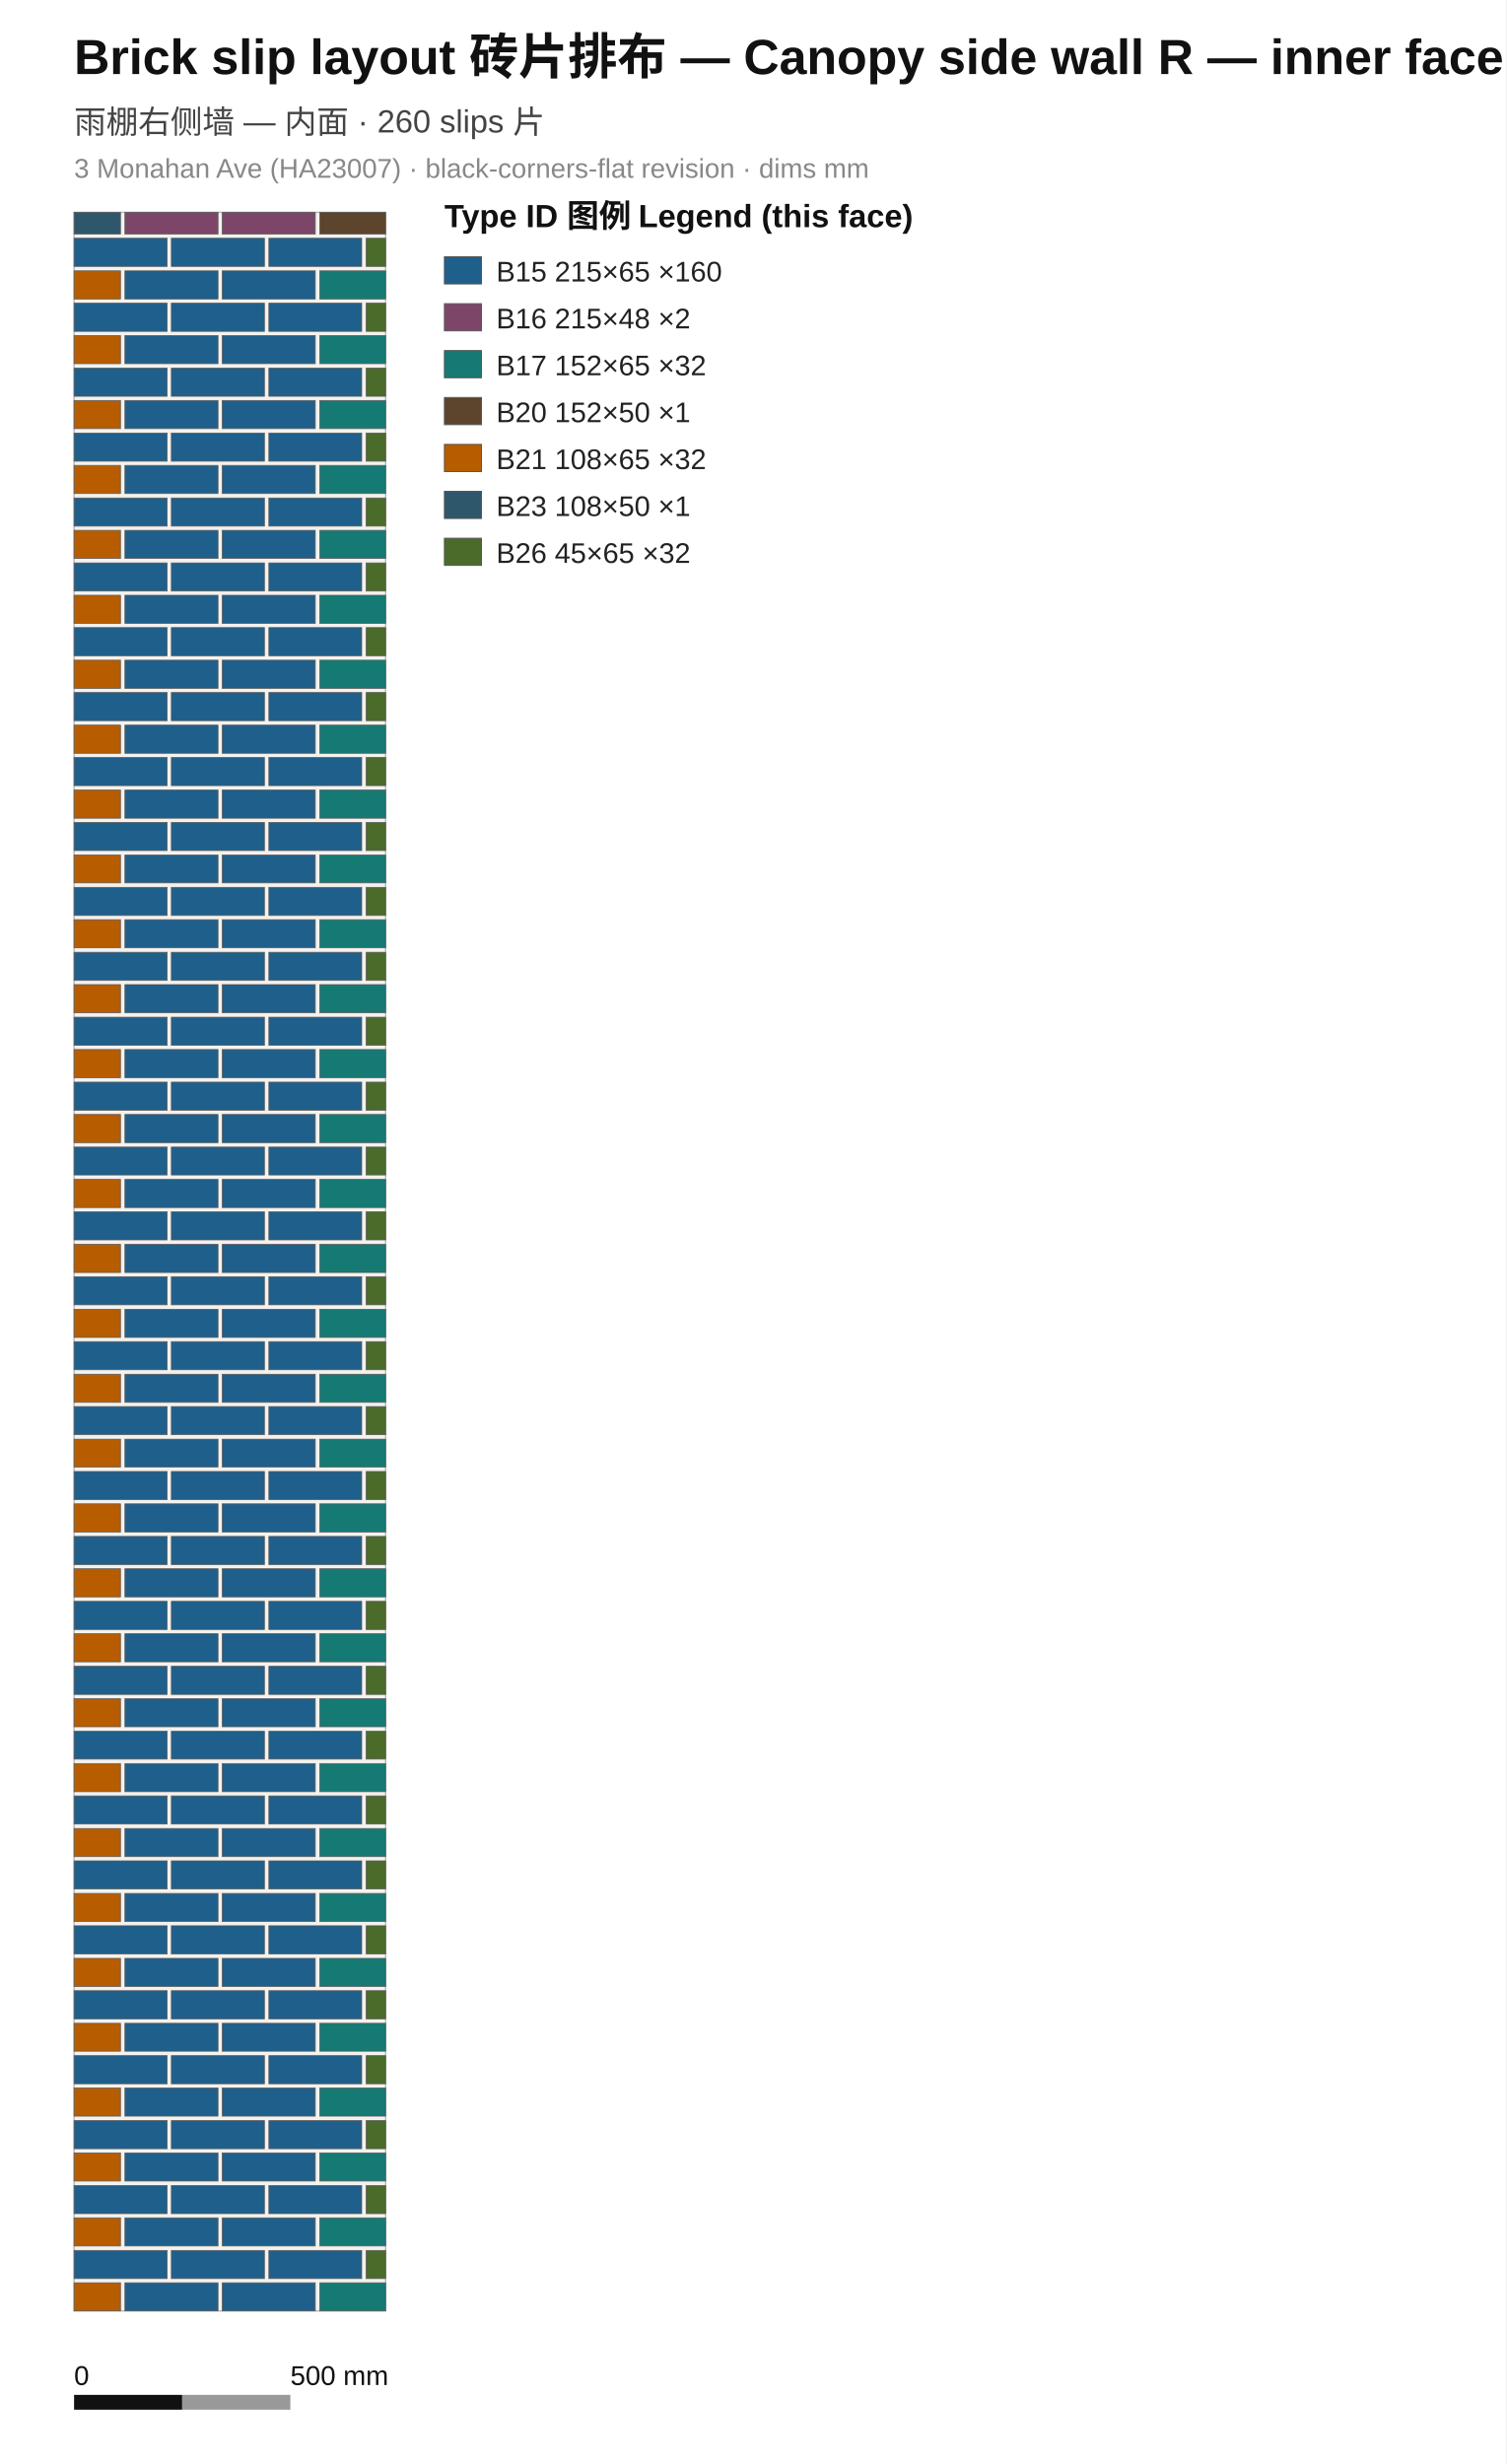
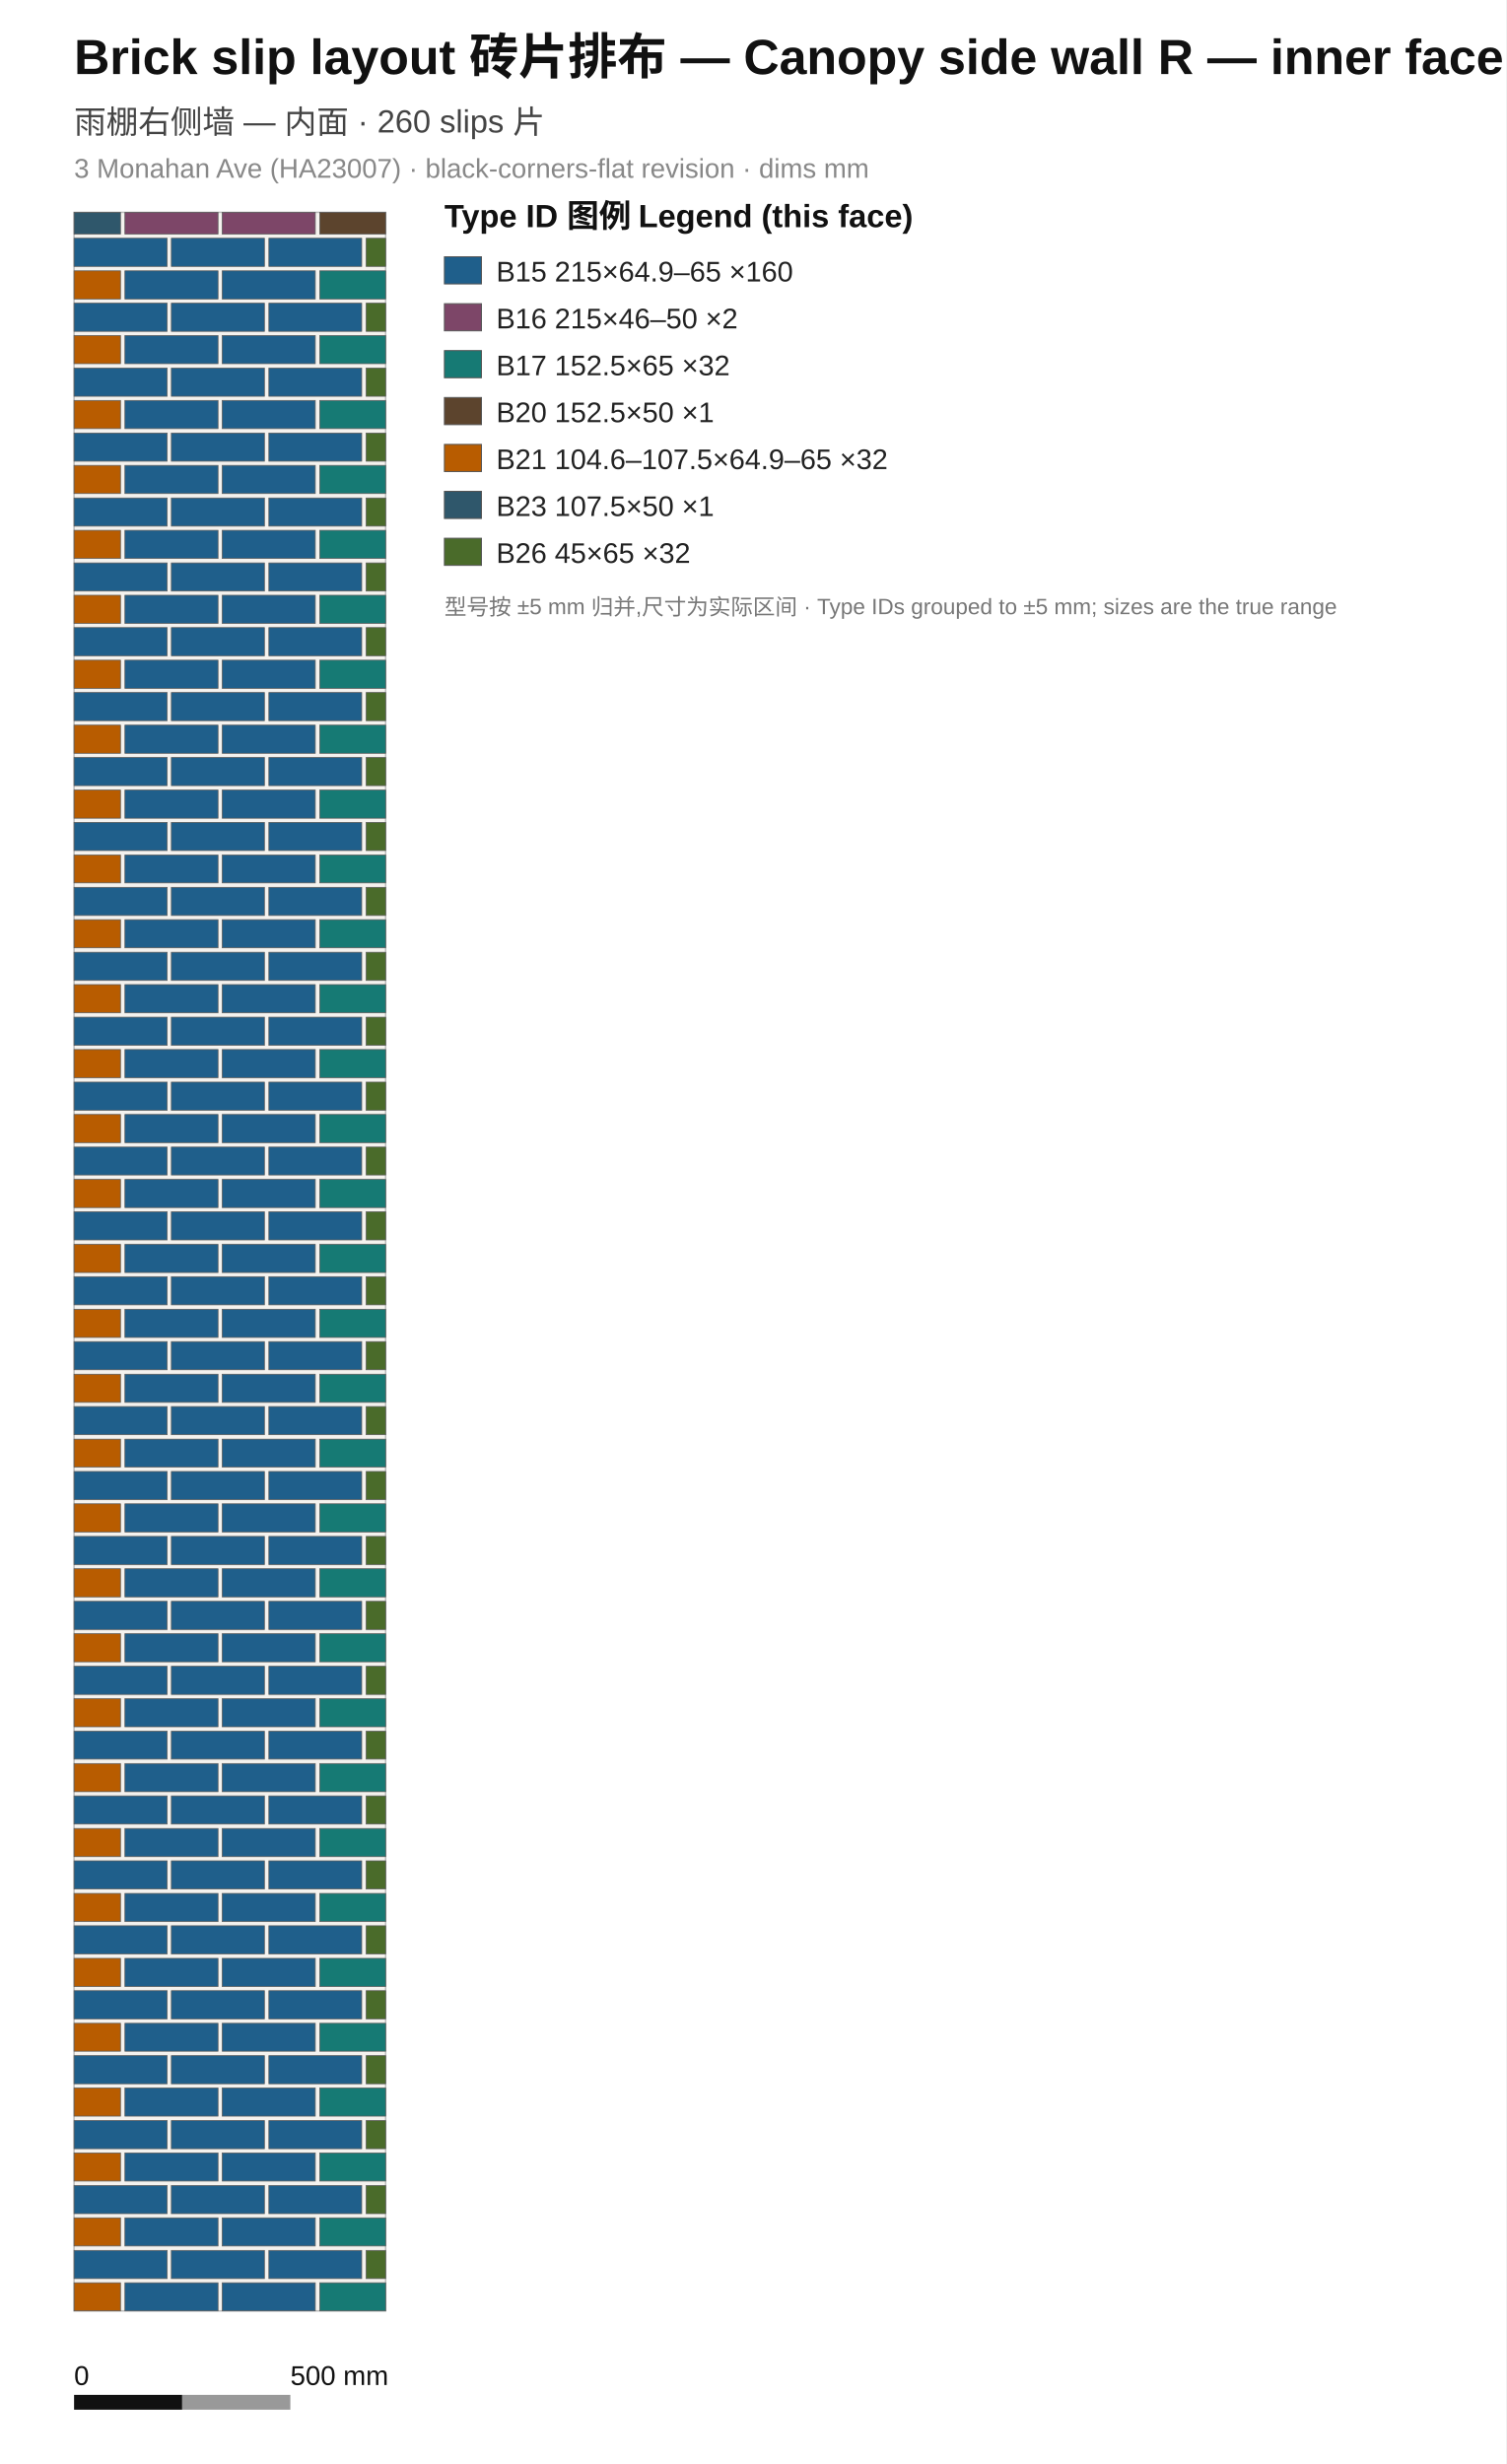
<svg xmlns="http://www.w3.org/2000/svg" viewBox="0 0 610 998" font-family="Arial,'Noto Sans SC',sans-serif">
  <rect x="0" y="0" width="610" height="998" fill="#ffffff" />
  <text x="30" y="30" font-size="20" font-weight="bold" fill="#111">Brick slip layout 砖片排布 — Canopy side wall R — inner face</text>
  <text x="30" y="54" font-size="13" fill="#444">雨棚右侧墙 — 内面 · 260 slips 片</text>
  <text x="30" y="72" font-size="11" fill="#888">3 Monahan Ave (HA23007) · black-corners-flat revision · dims mm</text>
  <rect x="30.0" y="86.0" width="126.2" height="850.0" fill="#f4f2ee" stroke="#bbb" stroke-width="0.6" />
  <polygon points="30.0,936.0 48.8,936.0 48.8,924.6 30.0,924.6" fill="#B85C00" stroke="#5a5a5a" stroke-width="0.3" />
  <polygon points="50.6,936.0 88.3,936.0 88.3,924.6 50.6,924.6" fill="#1F5F8B" stroke="#5a5a5a" stroke-width="0.3" />
  <polygon points="90.0,936.0 127.7,936.0 127.7,924.6 90.0,924.6" fill="#1F5F8B" stroke="#5a5a5a" stroke-width="0.3" />
  <polygon points="129.5,936.0 156.2,936.0 156.2,924.6 129.5,924.6" fill="#167A74" stroke="#5a5a5a" stroke-width="0.3" />
  <polygon points="30.0,922.9 67.7,922.9 67.7,911.5 30.0,911.5" fill="#1F5F8B" stroke="#5a5a5a" stroke-width="0.3" />
  <polygon points="69.4,922.9 107.1,922.9 107.1,911.5 69.4,911.5" fill="#1F5F8B" stroke="#5a5a5a" stroke-width="0.3" />
  <polygon points="108.9,922.9 146.5,922.9 146.5,911.5 108.9,911.5" fill="#1F5F8B" stroke="#5a5a5a" stroke-width="0.3" />
  <polygon points="148.3,922.9 156.2,922.9 156.2,911.5 148.3,911.5" fill="#4A6B2A" stroke="#5a5a5a" stroke-width="0.3" />
  <polygon points="30.0,909.7 48.8,909.7 48.8,898.3 30.0,898.3" fill="#B85C00" stroke="#5a5a5a" stroke-width="0.3" />
  <polygon points="50.6,909.7 88.3,909.7 88.3,898.3 50.6,898.3" fill="#1F5F8B" stroke="#5a5a5a" stroke-width="0.3" />
  <polygon points="90.0,909.7 127.7,909.7 127.7,898.3 90.0,898.3" fill="#1F5F8B" stroke="#5a5a5a" stroke-width="0.3" />
  <polygon points="129.5,909.7 156.2,909.7 156.2,898.3 129.5,898.3" fill="#167A74" stroke="#5a5a5a" stroke-width="0.3" />
  <polygon points="30.0,896.6 67.7,896.6 67.7,885.2 30.0,885.2" fill="#1F5F8B" stroke="#5a5a5a" stroke-width="0.3" />
  <polygon points="69.4,896.6 107.1,896.6 107.1,885.2 69.4,885.2" fill="#1F5F8B" stroke="#5a5a5a" stroke-width="0.3" />
  <polygon points="108.9,896.6 146.5,896.6 146.5,885.2 108.9,885.2" fill="#1F5F8B" stroke="#5a5a5a" stroke-width="0.3" />
  <polygon points="148.3,896.6 156.2,896.6 156.2,885.2 148.3,885.2" fill="#4A6B2A" stroke="#5a5a5a" stroke-width="0.3" />
  <polygon points="30.0,883.4 48.8,883.4 48.8,872.0 30.0,872.0" fill="#B85C00" stroke="#5a5a5a" stroke-width="0.3" />
  <polygon points="50.6,883.4 88.3,883.4 88.3,872.0 50.6,872.0" fill="#1F5F8B" stroke="#5a5a5a" stroke-width="0.3" />
  <polygon points="90.0,883.4 127.7,883.4 127.7,872.0 90.0,872.0" fill="#1F5F8B" stroke="#5a5a5a" stroke-width="0.3" />
  <polygon points="129.5,883.4 156.2,883.4 156.2,872.0 129.5,872.0" fill="#167A74" stroke="#5a5a5a" stroke-width="0.3" />
  <polygon points="30.0,870.3 67.7,870.3 67.7,858.9 30.0,858.9" fill="#1F5F8B" stroke="#5a5a5a" stroke-width="0.3" />
  <polygon points="69.4,870.3 107.1,870.3 107.1,858.9 69.4,858.9" fill="#1F5F8B" stroke="#5a5a5a" stroke-width="0.3" />
  <polygon points="108.9,870.3 146.5,870.3 146.5,858.9 108.9,858.9" fill="#1F5F8B" stroke="#5a5a5a" stroke-width="0.3" />
  <polygon points="148.3,870.3 156.2,870.3 156.2,858.9 148.3,858.9" fill="#4A6B2A" stroke="#5a5a5a" stroke-width="0.3" />
  <polygon points="30.0,857.1 48.8,857.1 48.8,845.7 30.0,845.7" fill="#B85C00" stroke="#5a5a5a" stroke-width="0.3" />
  <polygon points="50.6,857.1 88.3,857.1 88.3,845.7 50.6,845.7" fill="#1F5F8B" stroke="#5a5a5a" stroke-width="0.3" />
  <polygon points="90.0,857.1 127.7,857.1 127.7,845.7 90.0,845.7" fill="#1F5F8B" stroke="#5a5a5a" stroke-width="0.3" />
  <polygon points="129.5,857.1 156.2,857.1 156.2,845.7 129.5,845.7" fill="#167A74" stroke="#5a5a5a" stroke-width="0.3" />
  <polygon points="30.0,844.0 67.7,844.0 67.7,832.6 30.0,832.6" fill="#1F5F8B" stroke="#5a5a5a" stroke-width="0.3" />
  <polygon points="69.4,844.0 107.1,844.0 107.1,832.6 69.4,832.6" fill="#1F5F8B" stroke="#5a5a5a" stroke-width="0.3" />
  <polygon points="108.9,844.0 146.5,844.0 146.5,832.6 108.9,832.6" fill="#1F5F8B" stroke="#5a5a5a" stroke-width="0.3" />
  <polygon points="148.3,844.0 156.2,844.0 156.2,832.6 148.3,832.6" fill="#4A6B2A" stroke="#5a5a5a" stroke-width="0.3" />
  <polygon points="30.0,830.8 48.8,830.8 48.8,819.5 30.0,819.5" fill="#B85C00" stroke="#5a5a5a" stroke-width="0.3" />
  <polygon points="50.6,830.8 88.3,830.8 88.3,819.5 50.6,819.5" fill="#1F5F8B" stroke="#5a5a5a" stroke-width="0.3" />
  <polygon points="90.0,830.8 127.7,830.8 127.7,819.5 90.0,819.5" fill="#1F5F8B" stroke="#5a5a5a" stroke-width="0.3" />
  <polygon points="129.5,830.8 156.2,830.8 156.2,819.5 129.5,819.5" fill="#167A74" stroke="#5a5a5a" stroke-width="0.3" />
  <polygon points="30.0,817.7 67.7,817.7 67.7,806.3 30.0,806.3" fill="#1F5F8B" stroke="#5a5a5a" stroke-width="0.3" />
  <polygon points="69.4,817.7 107.1,817.7 107.1,806.3 69.4,806.3" fill="#1F5F8B" stroke="#5a5a5a" stroke-width="0.3" />
  <polygon points="108.9,817.7 146.5,817.7 146.5,806.3 108.9,806.3" fill="#1F5F8B" stroke="#5a5a5a" stroke-width="0.3" />
  <polygon points="148.3,817.7 156.2,817.7 156.2,806.3 148.3,806.3" fill="#4A6B2A" stroke="#5a5a5a" stroke-width="0.3" />
  <polygon points="30.0,804.6 48.8,804.6 48.8,793.2 30.0,793.2" fill="#B85C00" stroke="#5a5a5a" stroke-width="0.3" />
  <polygon points="50.6,804.6 88.3,804.6 88.3,793.2 50.6,793.2" fill="#1F5F8B" stroke="#5a5a5a" stroke-width="0.3" />
  <polygon points="90.0,804.6 127.7,804.6 127.7,793.2 90.0,793.2" fill="#1F5F8B" stroke="#5a5a5a" stroke-width="0.3" />
  <polygon points="129.5,804.6 156.2,804.6 156.2,793.2 129.5,793.2" fill="#167A74" stroke="#5a5a5a" stroke-width="0.3" />
  <polygon points="30.0,791.4 67.7,791.4 67.7,780.0 30.0,780.0" fill="#1F5F8B" stroke="#5a5a5a" stroke-width="0.3" />
  <polygon points="69.4,791.4 107.1,791.4 107.1,780.0 69.4,780.0" fill="#1F5F8B" stroke="#5a5a5a" stroke-width="0.3" />
  <polygon points="108.9,791.4 146.5,791.4 146.5,780.0 108.9,780.0" fill="#1F5F8B" stroke="#5a5a5a" stroke-width="0.3" />
  <polygon points="148.3,791.4 156.2,791.4 156.2,780.0 148.3,780.0" fill="#4A6B2A" stroke="#5a5a5a" stroke-width="0.3" />
  <polygon points="30.0,778.3 48.8,778.3 48.8,766.9 30.0,766.9" fill="#B85C00" stroke="#5a5a5a" stroke-width="0.3" />
  <polygon points="50.6,778.3 88.3,778.3 88.3,766.9 50.6,766.9" fill="#1F5F8B" stroke="#5a5a5a" stroke-width="0.3" />
  <polygon points="90.0,778.3 127.7,778.3 127.7,766.9 90.0,766.9" fill="#1F5F8B" stroke="#5a5a5a" stroke-width="0.3" />
  <polygon points="129.5,778.3 156.2,778.3 156.2,766.9 129.5,766.9" fill="#167A74" stroke="#5a5a5a" stroke-width="0.3" />
  <polygon points="30.0,765.1 67.7,765.1 67.7,753.7 30.0,753.7" fill="#1F5F8B" stroke="#5a5a5a" stroke-width="0.3" />
  <polygon points="69.4,765.1 107.1,765.1 107.1,753.7 69.4,753.7" fill="#1F5F8B" stroke="#5a5a5a" stroke-width="0.3" />
  <polygon points="108.9,765.1 146.5,765.1 146.5,753.7 108.9,753.7" fill="#1F5F8B" stroke="#5a5a5a" stroke-width="0.3" />
  <polygon points="148.3,765.1 156.2,765.1 156.2,753.7 148.3,753.7" fill="#4A6B2A" stroke="#5a5a5a" stroke-width="0.3" />
  <polygon points="30.0,752.0 48.8,752.0 48.8,740.6 30.0,740.6" fill="#B85C00" stroke="#5a5a5a" stroke-width="0.3" />
  <polygon points="50.6,752.0 88.3,752.0 88.3,740.6 50.6,740.6" fill="#1F5F8B" stroke="#5a5a5a" stroke-width="0.3" />
  <polygon points="90.0,752.0 127.7,752.0 127.7,740.6 90.0,740.6" fill="#1F5F8B" stroke="#5a5a5a" stroke-width="0.3" />
  <polygon points="129.5,752.0 156.2,752.0 156.2,740.6 129.5,740.6" fill="#167A74" stroke="#5a5a5a" stroke-width="0.3" />
  <polygon points="30.0,738.8 67.7,738.8 67.7,727.4 30.0,727.4" fill="#1F5F8B" stroke="#5a5a5a" stroke-width="0.3" />
  <polygon points="69.4,738.8 107.1,738.8 107.1,727.4 69.4,727.4" fill="#1F5F8B" stroke="#5a5a5a" stroke-width="0.3" />
  <polygon points="108.9,738.8 146.5,738.8 146.5,727.4 108.9,727.4" fill="#1F5F8B" stroke="#5a5a5a" stroke-width="0.3" />
  <polygon points="148.3,738.8 156.2,738.8 156.2,727.4 148.3,727.4" fill="#4A6B2A" stroke="#5a5a5a" stroke-width="0.3" />
  <polygon points="30.0,725.7 48.8,725.7 48.8,714.3 30.0,714.3" fill="#B85C00" stroke="#5a5a5a" stroke-width="0.3" />
  <polygon points="50.6,725.7 88.3,725.7 88.3,714.3 50.6,714.3" fill="#1F5F8B" stroke="#5a5a5a" stroke-width="0.3" />
  <polygon points="90.0,725.7 127.7,725.7 127.7,714.3 90.0,714.3" fill="#1F5F8B" stroke="#5a5a5a" stroke-width="0.3" />
  <polygon points="129.5,725.7 156.2,725.7 156.2,714.3 129.5,714.3" fill="#167A74" stroke="#5a5a5a" stroke-width="0.3" />
  <polygon points="30.0,712.5 67.7,712.5 67.7,701.2 30.0,701.2" fill="#1F5F8B" stroke="#5a5a5a" stroke-width="0.3" />
  <polygon points="69.4,712.5 107.1,712.5 107.1,701.2 69.4,701.2" fill="#1F5F8B" stroke="#5a5a5a" stroke-width="0.3" />
  <polygon points="108.9,712.5 146.5,712.5 146.5,701.2 108.9,701.2" fill="#1F5F8B" stroke="#5a5a5a" stroke-width="0.3" />
  <polygon points="148.3,712.5 156.2,712.5 156.2,701.2 148.3,701.2" fill="#4A6B2A" stroke="#5a5a5a" stroke-width="0.3" />
  <polygon points="30.0,699.4 48.8,699.4 48.8,688.0 30.0,688.0" fill="#B85C00" stroke="#5a5a5a" stroke-width="0.3" />
  <polygon points="50.6,699.4 88.3,699.4 88.3,688.0 50.6,688.0" fill="#1F5F8B" stroke="#5a5a5a" stroke-width="0.3" />
  <polygon points="90.0,699.4 127.7,699.4 127.7,688.0 90.0,688.0" fill="#1F5F8B" stroke="#5a5a5a" stroke-width="0.3" />
  <polygon points="129.5,699.4 156.2,699.4 156.2,688.0 129.5,688.0" fill="#167A74" stroke="#5a5a5a" stroke-width="0.3" />
  <polygon points="30.0,686.3 67.7,686.3 67.7,674.9 30.0,674.9" fill="#1F5F8B" stroke="#5a5a5a" stroke-width="0.3" />
  <polygon points="69.4,686.3 107.1,686.3 107.1,674.9 69.4,674.9" fill="#1F5F8B" stroke="#5a5a5a" stroke-width="0.3" />
  <polygon points="108.9,686.3 146.5,686.3 146.5,674.9 108.9,674.9" fill="#1F5F8B" stroke="#5a5a5a" stroke-width="0.3" />
  <polygon points="148.3,686.3 156.2,686.3 156.2,674.9 148.3,674.9" fill="#4A6B2A" stroke="#5a5a5a" stroke-width="0.3" />
  <polygon points="30.0,673.1 48.8,673.1 48.8,661.7 30.0,661.7" fill="#B85C00" stroke="#5a5a5a" stroke-width="0.3" />
  <polygon points="50.6,673.1 88.3,673.1 88.3,661.7 50.6,661.7" fill="#1F5F8B" stroke="#5a5a5a" stroke-width="0.3" />
  <polygon points="90.0,673.1 127.7,673.1 127.7,661.7 90.0,661.7" fill="#1F5F8B" stroke="#5a5a5a" stroke-width="0.3" />
  <polygon points="129.5,673.1 156.2,673.1 156.2,661.7 129.5,661.7" fill="#167A74" stroke="#5a5a5a" stroke-width="0.3" />
  <polygon points="30.0,660.0 67.7,660.0 67.7,648.6 30.0,648.6" fill="#1F5F8B" stroke="#5a5a5a" stroke-width="0.3" />
  <polygon points="69.4,660.0 107.1,660.0 107.1,648.6 69.4,648.6" fill="#1F5F8B" stroke="#5a5a5a" stroke-width="0.3" />
  <polygon points="108.9,660.0 146.5,660.0 146.5,648.6 108.9,648.6" fill="#1F5F8B" stroke="#5a5a5a" stroke-width="0.3" />
  <polygon points="148.3,660.0 156.2,660.0 156.2,648.6 148.3,648.6" fill="#4A6B2A" stroke="#5a5a5a" stroke-width="0.3" />
  <polygon points="30.0,646.8 48.8,646.8 48.8,635.4 30.0,635.4" fill="#B85C00" stroke="#5a5a5a" stroke-width="0.3" />
  <polygon points="50.6,646.8 88.3,646.8 88.3,635.4 50.6,635.4" fill="#1F5F8B" stroke="#5a5a5a" stroke-width="0.3" />
  <polygon points="90.0,646.8 127.7,646.8 127.7,635.4 90.0,635.4" fill="#1F5F8B" stroke="#5a5a5a" stroke-width="0.3" />
  <polygon points="129.5,646.8 156.2,646.8 156.2,635.4 129.5,635.4" fill="#167A74" stroke="#5a5a5a" stroke-width="0.3" />
  <polygon points="30.0,633.7 67.7,633.7 67.7,622.3 30.0,622.3" fill="#1F5F8B" stroke="#5a5a5a" stroke-width="0.3" />
  <polygon points="69.4,633.7 107.1,633.7 107.1,622.3 69.4,622.3" fill="#1F5F8B" stroke="#5a5a5a" stroke-width="0.3" />
  <polygon points="108.9,633.7 146.5,633.7 146.5,622.3 108.9,622.3" fill="#1F5F8B" stroke="#5a5a5a" stroke-width="0.3" />
  <polygon points="148.3,633.7 156.2,633.7 156.2,622.3 148.3,622.3" fill="#4A6B2A" stroke="#5a5a5a" stroke-width="0.3" />
  <polygon points="30.0,620.5 48.8,620.5 48.8,609.1 30.0,609.1" fill="#B85C00" stroke="#5a5a5a" stroke-width="0.3" />
  <polygon points="50.6,620.5 88.3,620.5 88.3,609.1 50.6,609.1" fill="#1F5F8B" stroke="#5a5a5a" stroke-width="0.3" />
  <polygon points="90.0,620.5 127.7,620.5 127.7,609.1 90.0,609.1" fill="#1F5F8B" stroke="#5a5a5a" stroke-width="0.3" />
  <polygon points="129.5,620.5 156.2,620.5 156.2,609.1 129.5,609.1" fill="#167A74" stroke="#5a5a5a" stroke-width="0.3" />
  <polygon points="30.0,607.4 67.7,607.4 67.7,596.0 30.0,596.0" fill="#1F5F8B" stroke="#5a5a5a" stroke-width="0.3" />
  <polygon points="69.4,607.4 107.1,607.4 107.1,596.0 69.4,596.0" fill="#1F5F8B" stroke="#5a5a5a" stroke-width="0.3" />
  <polygon points="108.9,607.4 146.5,607.4 146.5,596.0 108.9,596.0" fill="#1F5F8B" stroke="#5a5a5a" stroke-width="0.3" />
  <polygon points="148.3,607.4 156.2,607.4 156.2,596.0 148.3,596.0" fill="#4A6B2A" stroke="#5a5a5a" stroke-width="0.3" />
  <polygon points="30.0,594.2 48.8,594.2 48.8,582.9 30.0,582.9" fill="#B85C00" stroke="#5a5a5a" stroke-width="0.3" />
  <polygon points="50.6,594.2 88.3,594.2 88.3,582.9 50.6,582.9" fill="#1F5F8B" stroke="#5a5a5a" stroke-width="0.3" />
  <polygon points="90.0,594.2 127.7,594.2 127.7,582.9 90.0,582.9" fill="#1F5F8B" stroke="#5a5a5a" stroke-width="0.3" />
  <polygon points="129.5,594.2 156.2,594.2 156.2,582.9 129.5,582.9" fill="#167A74" stroke="#5a5a5a" stroke-width="0.3" />
  <polygon points="30.0,581.1 67.7,581.1 67.7,569.7 30.0,569.7" fill="#1F5F8B" stroke="#5a5a5a" stroke-width="0.3" />
  <polygon points="69.4,581.1 107.1,581.1 107.1,569.7 69.4,569.7" fill="#1F5F8B" stroke="#5a5a5a" stroke-width="0.3" />
  <polygon points="108.9,581.1 146.5,581.1 146.5,569.7 108.9,569.7" fill="#1F5F8B" stroke="#5a5a5a" stroke-width="0.3" />
  <polygon points="148.3,581.1 156.2,581.1 156.2,569.7 148.3,569.7" fill="#4A6B2A" stroke="#5a5a5a" stroke-width="0.3" />
  <polygon points="30.0,568.0 48.8,568.0 48.8,556.6 30.0,556.6" fill="#B85C00" stroke="#5a5a5a" stroke-width="0.3" />
  <polygon points="50.6,568.0 88.3,568.0 88.3,556.6 50.6,556.6" fill="#1F5F8B" stroke="#5a5a5a" stroke-width="0.3" />
  <polygon points="90.0,568.0 127.7,568.0 127.7,556.6 90.0,556.6" fill="#1F5F8B" stroke="#5a5a5a" stroke-width="0.3" />
  <polygon points="129.5,568.0 156.2,568.0 156.2,556.6 129.5,556.6" fill="#167A74" stroke="#5a5a5a" stroke-width="0.3" />
  <polygon points="30.0,554.8 67.7,554.8 67.7,543.4 30.0,543.4" fill="#1F5F8B" stroke="#5a5a5a" stroke-width="0.3" />
  <polygon points="69.4,554.8 107.1,554.8 107.1,543.4 69.4,543.4" fill="#1F5F8B" stroke="#5a5a5a" stroke-width="0.3" />
  <polygon points="108.9,554.8 146.5,554.8 146.5,543.4 108.9,543.4" fill="#1F5F8B" stroke="#5a5a5a" stroke-width="0.3" />
  <polygon points="148.3,554.8 156.2,554.8 156.2,543.4 148.3,543.4" fill="#4A6B2A" stroke="#5a5a5a" stroke-width="0.3" />
  <polygon points="30.0,541.7 48.8,541.7 48.8,530.3 30.0,530.3" fill="#B85C00" stroke="#5a5a5a" stroke-width="0.3" />
  <polygon points="50.6,541.7 88.3,541.7 88.3,530.3 50.6,530.3" fill="#1F5F8B" stroke="#5a5a5a" stroke-width="0.3" />
  <polygon points="90.0,541.7 127.7,541.7 127.7,530.3 90.0,530.3" fill="#1F5F8B" stroke="#5a5a5a" stroke-width="0.3" />
  <polygon points="129.5,541.7 156.2,541.7 156.2,530.3 129.5,530.3" fill="#167A74" stroke="#5a5a5a" stroke-width="0.3" />
  <polygon points="30.0,528.5 67.7,528.5 67.7,517.1 30.0,517.1" fill="#1F5F8B" stroke="#5a5a5a" stroke-width="0.3" />
  <polygon points="69.4,528.5 107.1,528.5 107.1,517.1 69.4,517.1" fill="#1F5F8B" stroke="#5a5a5a" stroke-width="0.3" />
  <polygon points="108.9,528.5 146.5,528.5 146.5,517.1 108.9,517.1" fill="#1F5F8B" stroke="#5a5a5a" stroke-width="0.3" />
  <polygon points="148.3,528.5 156.2,528.5 156.2,517.1 148.3,517.1" fill="#4A6B2A" stroke="#5a5a5a" stroke-width="0.3" />
  <polygon points="30.0,515.4 48.8,515.4 48.8,504.0 30.0,504.0" fill="#B85C00" stroke="#5a5a5a" stroke-width="0.3" />
  <polygon points="50.6,515.4 88.3,515.4 88.3,504.0 50.6,504.0" fill="#1F5F8B" stroke="#5a5a5a" stroke-width="0.3" />
  <polygon points="90.0,515.4 127.7,515.4 127.7,504.0 90.0,504.0" fill="#1F5F8B" stroke="#5a5a5a" stroke-width="0.3" />
  <polygon points="129.5,515.4 156.2,515.4 156.2,504.0 129.5,504.0" fill="#167A74" stroke="#5a5a5a" stroke-width="0.3" />
  <polygon points="30.0,502.2 67.7,502.2 67.7,490.8 30.0,490.8" fill="#1F5F8B" stroke="#5a5a5a" stroke-width="0.3" />
  <polygon points="69.4,502.2 107.1,502.2 107.1,490.8 69.4,490.8" fill="#1F5F8B" stroke="#5a5a5a" stroke-width="0.3" />
  <polygon points="108.9,502.2 146.5,502.2 146.5,490.8 108.9,490.8" fill="#1F5F8B" stroke="#5a5a5a" stroke-width="0.3" />
  <polygon points="148.3,502.2 156.2,502.2 156.2,490.8 148.3,490.8" fill="#4A6B2A" stroke="#5a5a5a" stroke-width="0.3" />
  <polygon points="30.0,489.1 48.8,489.1 48.8,477.7 30.0,477.7" fill="#B85C00" stroke="#5a5a5a" stroke-width="0.3" />
  <polygon points="50.6,489.1 88.3,489.1 88.3,477.7 50.6,477.7" fill="#1F5F8B" stroke="#5a5a5a" stroke-width="0.3" />
  <polygon points="90.0,489.1 127.7,489.1 127.7,477.7 90.0,477.7" fill="#1F5F8B" stroke="#5a5a5a" stroke-width="0.3" />
  <polygon points="129.5,489.1 156.2,489.1 156.2,477.7 129.5,477.7" fill="#167A74" stroke="#5a5a5a" stroke-width="0.3" />
  <polygon points="30.0,475.9 67.7,475.9 67.7,464.6 30.0,464.6" fill="#1F5F8B" stroke="#5a5a5a" stroke-width="0.3" />
  <polygon points="69.4,475.9 107.1,475.9 107.1,464.6 69.4,464.6" fill="#1F5F8B" stroke="#5a5a5a" stroke-width="0.3" />
  <polygon points="108.9,475.9 146.5,475.9 146.5,464.6 108.9,464.6" fill="#1F5F8B" stroke="#5a5a5a" stroke-width="0.3" />
  <polygon points="148.3,475.9 156.2,475.9 156.2,464.6 148.3,464.6" fill="#4A6B2A" stroke="#5a5a5a" stroke-width="0.3" />
  <polygon points="30.0,462.8 48.8,462.8 48.8,451.4 30.0,451.4" fill="#B85C00" stroke="#5a5a5a" stroke-width="0.3" />
  <polygon points="50.6,462.8 88.3,462.8 88.3,451.4 50.6,451.4" fill="#1F5F8B" stroke="#5a5a5a" stroke-width="0.3" />
  <polygon points="90.0,462.8 127.7,462.8 127.7,451.4 90.0,451.4" fill="#1F5F8B" stroke="#5a5a5a" stroke-width="0.3" />
  <polygon points="129.5,462.8 156.2,462.8 156.2,451.4 129.5,451.4" fill="#167A74" stroke="#5a5a5a" stroke-width="0.3" />
  <polygon points="30.0,449.7 67.7,449.7 67.7,438.3 30.0,438.3" fill="#1F5F8B" stroke="#5a5a5a" stroke-width="0.3" />
  <polygon points="69.4,449.7 107.1,449.7 107.1,438.3 69.4,438.3" fill="#1F5F8B" stroke="#5a5a5a" stroke-width="0.3" />
  <polygon points="108.9,449.7 146.5,449.7 146.5,438.3 108.9,438.3" fill="#1F5F8B" stroke="#5a5a5a" stroke-width="0.3" />
  <polygon points="148.3,449.7 156.2,449.7 156.2,438.3 148.3,438.3" fill="#4A6B2A" stroke="#5a5a5a" stroke-width="0.3" />
  <polygon points="30.0,436.5 48.8,436.5 48.8,425.1 30.0,425.1" fill="#B85C00" stroke="#5a5a5a" stroke-width="0.3" />
  <polygon points="50.6,436.5 88.3,436.5 88.3,425.1 50.6,425.1" fill="#1F5F8B" stroke="#5a5a5a" stroke-width="0.3" />
  <polygon points="90.0,436.5 127.7,436.5 127.7,425.1 90.0,425.1" fill="#1F5F8B" stroke="#5a5a5a" stroke-width="0.3" />
  <polygon points="129.5,436.5 156.2,436.5 156.2,425.1 129.5,425.1" fill="#167A74" stroke="#5a5a5a" stroke-width="0.3" />
  <polygon points="30.0,423.4 67.7,423.4 67.7,412.0 30.0,412.0" fill="#1F5F8B" stroke="#5a5a5a" stroke-width="0.3" />
  <polygon points="69.4,423.4 107.1,423.4 107.1,412.0 69.4,412.0" fill="#1F5F8B" stroke="#5a5a5a" stroke-width="0.3" />
  <polygon points="108.9,423.4 146.5,423.4 146.5,412.0 108.9,412.0" fill="#1F5F8B" stroke="#5a5a5a" stroke-width="0.3" />
  <polygon points="148.3,423.4 156.2,423.4 156.2,412.0 148.3,412.0" fill="#4A6B2A" stroke="#5a5a5a" stroke-width="0.3" />
  <polygon points="30.0,410.2 48.8,410.2 48.8,398.8 30.0,398.8" fill="#B85C00" stroke="#5a5a5a" stroke-width="0.3" />
  <polygon points="50.6,410.2 88.3,410.2 88.3,398.8 50.6,398.8" fill="#1F5F8B" stroke="#5a5a5a" stroke-width="0.3" />
  <polygon points="90.0,410.2 127.7,410.2 127.7,398.8 90.0,398.8" fill="#1F5F8B" stroke="#5a5a5a" stroke-width="0.3" />
  <polygon points="129.5,410.2 156.2,410.2 156.2,398.8 129.5,398.8" fill="#167A74" stroke="#5a5a5a" stroke-width="0.3" />
  <polygon points="30.0,397.1 67.7,397.1 67.7,385.7 30.0,385.7" fill="#1F5F8B" stroke="#5a5a5a" stroke-width="0.3" />
  <polygon points="69.4,397.1 107.1,397.1 107.1,385.7 69.4,385.7" fill="#1F5F8B" stroke="#5a5a5a" stroke-width="0.3" />
  <polygon points="108.9,397.1 146.5,397.1 146.5,385.7 108.9,385.7" fill="#1F5F8B" stroke="#5a5a5a" stroke-width="0.3" />
  <polygon points="148.3,397.1 156.2,397.1 156.2,385.7 148.3,385.7" fill="#4A6B2A" stroke="#5a5a5a" stroke-width="0.3" />
  <polygon points="30.0,383.9 48.8,383.9 48.8,372.5 30.0,372.5" fill="#B85C00" stroke="#5a5a5a" stroke-width="0.3" />
  <polygon points="50.6,383.9 88.3,383.9 88.3,372.5 50.6,372.5" fill="#1F5F8B" stroke="#5a5a5a" stroke-width="0.3" />
  <polygon points="90.0,383.9 127.7,383.9 127.7,372.5 90.0,372.5" fill="#1F5F8B" stroke="#5a5a5a" stroke-width="0.3" />
  <polygon points="129.5,383.9 156.2,383.9 156.2,372.5 129.5,372.5" fill="#167A74" stroke="#5a5a5a" stroke-width="0.3" />
  <polygon points="30.0,370.8 67.7,370.8 67.7,359.4 30.0,359.4" fill="#1F5F8B" stroke="#5a5a5a" stroke-width="0.3" />
  <polygon points="69.4,370.8 107.1,370.8 107.1,359.4 69.4,359.4" fill="#1F5F8B" stroke="#5a5a5a" stroke-width="0.3" />
  <polygon points="108.9,370.8 146.5,370.8 146.5,359.4 108.9,359.4" fill="#1F5F8B" stroke="#5a5a5a" stroke-width="0.3" />
  <polygon points="148.3,370.8 156.2,370.8 156.2,359.4 148.3,359.4" fill="#4A6B2A" stroke="#5a5a5a" stroke-width="0.3" />
  <polygon points="30.0,357.6 48.8,357.6 48.8,346.3 30.0,346.3" fill="#B85C00" stroke="#5a5a5a" stroke-width="0.3" />
  <polygon points="50.6,357.6 88.3,357.6 88.3,346.3 50.6,346.3" fill="#1F5F8B" stroke="#5a5a5a" stroke-width="0.3" />
  <polygon points="90.0,357.6 127.7,357.6 127.7,346.3 90.0,346.3" fill="#1F5F8B" stroke="#5a5a5a" stroke-width="0.3" />
  <polygon points="129.5,357.6 156.2,357.6 156.2,346.3 129.5,346.3" fill="#167A74" stroke="#5a5a5a" stroke-width="0.3" />
  <polygon points="30.0,344.5 67.7,344.5 67.7,333.1 30.0,333.1" fill="#1F5F8B" stroke="#5a5a5a" stroke-width="0.3" />
  <polygon points="69.4,344.5 107.1,344.5 107.1,333.1 69.4,333.1" fill="#1F5F8B" stroke="#5a5a5a" stroke-width="0.3" />
  <polygon points="108.9,344.5 146.5,344.5 146.5,333.1 108.9,333.1" fill="#1F5F8B" stroke="#5a5a5a" stroke-width="0.3" />
  <polygon points="148.3,344.5 156.2,344.5 156.2,333.1 148.3,333.1" fill="#4A6B2A" stroke="#5a5a5a" stroke-width="0.3" />
  <polygon points="30.0,331.4 48.8,331.4 48.8,320.0 30.0,320.0" fill="#B85C00" stroke="#5a5a5a" stroke-width="0.3" />
  <polygon points="50.6,331.4 88.3,331.4 88.3,320.0 50.6,320.0" fill="#1F5F8B" stroke="#5a5a5a" stroke-width="0.3" />
  <polygon points="90.0,331.4 127.7,331.4 127.7,320.0 90.0,320.0" fill="#1F5F8B" stroke="#5a5a5a" stroke-width="0.3" />
  <polygon points="129.5,331.4 156.2,331.4 156.2,320.0 129.5,320.0" fill="#167A74" stroke="#5a5a5a" stroke-width="0.3" />
  <polygon points="30.0,318.2 67.7,318.2 67.7,306.8 30.0,306.8" fill="#1F5F8B" stroke="#5a5a5a" stroke-width="0.3" />
  <polygon points="69.4,318.2 107.1,318.2 107.1,306.8 69.4,306.8" fill="#1F5F8B" stroke="#5a5a5a" stroke-width="0.3" />
  <polygon points="108.9,318.2 146.5,318.2 146.5,306.8 108.9,306.8" fill="#1F5F8B" stroke="#5a5a5a" stroke-width="0.3" />
  <polygon points="148.3,318.2 156.2,318.2 156.2,306.8 148.3,306.8" fill="#4A6B2A" stroke="#5a5a5a" stroke-width="0.3" />
  <polygon points="30.0,305.1 48.8,305.1 48.8,293.7 30.0,293.7" fill="#B85C00" stroke="#5a5a5a" stroke-width="0.3" />
  <polygon points="50.6,305.1 88.3,305.1 88.3,293.7 50.6,293.7" fill="#1F5F8B" stroke="#5a5a5a" stroke-width="0.3" />
  <polygon points="90.0,305.1 127.7,305.1 127.7,293.7 90.0,293.7" fill="#1F5F8B" stroke="#5a5a5a" stroke-width="0.3" />
  <polygon points="129.5,305.1 156.2,305.1 156.2,293.7 129.5,293.7" fill="#167A74" stroke="#5a5a5a" stroke-width="0.3" />
  <polygon points="30.0,291.9 67.7,291.9 67.7,280.5 30.0,280.5" fill="#1F5F8B" stroke="#5a5a5a" stroke-width="0.3" />
  <polygon points="69.4,291.9 107.1,291.9 107.1,280.5 69.4,280.5" fill="#1F5F8B" stroke="#5a5a5a" stroke-width="0.3" />
  <polygon points="108.9,291.9 146.5,291.9 146.5,280.5 108.9,280.5" fill="#1F5F8B" stroke="#5a5a5a" stroke-width="0.3" />
  <polygon points="148.3,291.9 156.2,291.9 156.2,280.5 148.3,280.5" fill="#4A6B2A" stroke="#5a5a5a" stroke-width="0.3" />
  <polygon points="30.0,278.8 48.8,278.8 48.8,267.4 30.0,267.4" fill="#B85C00" stroke="#5a5a5a" stroke-width="0.3" />
  <polygon points="50.6,278.8 88.3,278.8 88.3,267.4 50.6,267.4" fill="#1F5F8B" stroke="#5a5a5a" stroke-width="0.3" />
  <polygon points="90.0,278.8 127.7,278.8 127.7,267.4 90.0,267.4" fill="#1F5F8B" stroke="#5a5a5a" stroke-width="0.3" />
  <polygon points="129.5,278.8 156.2,278.8 156.2,267.4 129.5,267.4" fill="#167A74" stroke="#5a5a5a" stroke-width="0.3" />
  <polygon points="30.0,265.6 67.7,265.6 67.7,254.2 30.0,254.2" fill="#1F5F8B" stroke="#5a5a5a" stroke-width="0.3" />
  <polygon points="69.4,265.6 107.1,265.6 107.1,254.2 69.4,254.2" fill="#1F5F8B" stroke="#5a5a5a" stroke-width="0.3" />
  <polygon points="108.9,265.6 146.5,265.6 146.5,254.2 108.9,254.2" fill="#1F5F8B" stroke="#5a5a5a" stroke-width="0.3" />
  <polygon points="148.3,265.6 156.2,265.6 156.2,254.2 148.3,254.2" fill="#4A6B2A" stroke="#5a5a5a" stroke-width="0.3" />
  <polygon points="30.0,252.5 48.8,252.5 48.8,241.1 30.0,241.1" fill="#B85C00" stroke="#5a5a5a" stroke-width="0.3" />
  <polygon points="50.6,252.5 88.3,252.5 88.3,241.1 50.6,241.1" fill="#1F5F8B" stroke="#5a5a5a" stroke-width="0.3" />
  <polygon points="90.0,252.5 127.7,252.5 127.7,241.1 90.0,241.1" fill="#1F5F8B" stroke="#5a5a5a" stroke-width="0.3" />
  <polygon points="129.5,252.5 156.2,252.5 156.2,241.1 129.5,241.1" fill="#167A74" stroke="#5a5a5a" stroke-width="0.3" />
  <polygon points="30.0,239.4 67.7,239.4 67.7,228.0 30.0,228.0" fill="#1F5F8B" stroke="#5a5a5a" stroke-width="0.3" />
  <polygon points="69.4,239.4 107.1,239.4 107.1,228.0 69.4,228.0" fill="#1F5F8B" stroke="#5a5a5a" stroke-width="0.3" />
  <polygon points="108.9,239.4 146.5,239.4 146.5,228.0 108.9,228.0" fill="#1F5F8B" stroke="#5a5a5a" stroke-width="0.3" />
  <polygon points="148.3,239.4 156.2,239.4 156.2,228.0 148.3,228.0" fill="#4A6B2A" stroke="#5a5a5a" stroke-width="0.3" />
  <polygon points="30.0,226.2 48.8,226.2 48.8,214.8 30.0,214.8" fill="#B85C00" stroke="#5a5a5a" stroke-width="0.3" />
  <polygon points="50.6,226.2 88.3,226.2 88.3,214.8 50.6,214.8" fill="#1F5F8B" stroke="#5a5a5a" stroke-width="0.3" />
  <polygon points="90.0,226.2 127.7,226.2 127.7,214.8 90.0,214.8" fill="#1F5F8B" stroke="#5a5a5a" stroke-width="0.3" />
  <polygon points="129.5,226.2 156.2,226.2 156.2,214.8 129.5,214.8" fill="#167A74" stroke="#5a5a5a" stroke-width="0.3" />
  <polygon points="30.0,213.1 67.7,213.1 67.7,201.7 30.0,201.7" fill="#1F5F8B" stroke="#5a5a5a" stroke-width="0.3" />
  <polygon points="69.4,213.1 107.1,213.1 107.1,201.7 69.4,201.7" fill="#1F5F8B" stroke="#5a5a5a" stroke-width="0.3" />
  <polygon points="108.9,213.1 146.5,213.1 146.5,201.7 108.9,201.7" fill="#1F5F8B" stroke="#5a5a5a" stroke-width="0.3" />
  <polygon points="148.3,213.1 156.2,213.1 156.2,201.7 148.3,201.7" fill="#4A6B2A" stroke="#5a5a5a" stroke-width="0.3" />
  <polygon points="30.0,199.9 48.8,199.9 48.8,188.5 30.0,188.5" fill="#B85C00" stroke="#5a5a5a" stroke-width="0.3" />
  <polygon points="50.6,199.9 88.3,199.9 88.3,188.5 50.6,188.5" fill="#1F5F8B" stroke="#5a5a5a" stroke-width="0.3" />
  <polygon points="90.0,199.9 127.7,199.9 127.7,188.5 90.0,188.5" fill="#1F5F8B" stroke="#5a5a5a" stroke-width="0.3" />
  <polygon points="129.5,199.9 156.2,199.9 156.2,188.5 129.5,188.5" fill="#167A74" stroke="#5a5a5a" stroke-width="0.3" />
  <polygon points="30.0,186.8 67.7,186.8 67.7,175.4 30.0,175.4" fill="#1F5F8B" stroke="#5a5a5a" stroke-width="0.3" />
  <polygon points="69.4,186.8 107.1,186.8 107.1,175.4 69.4,175.4" fill="#1F5F8B" stroke="#5a5a5a" stroke-width="0.3" />
  <polygon points="108.9,186.8 146.5,186.8 146.5,175.4 108.9,175.4" fill="#1F5F8B" stroke="#5a5a5a" stroke-width="0.3" />
  <polygon points="148.3,186.8 156.2,186.8 156.2,175.4 148.3,175.4" fill="#4A6B2A" stroke="#5a5a5a" stroke-width="0.3" />
  <polygon points="30.0,173.6 48.8,173.6 48.8,162.2 30.0,162.2" fill="#B85C00" stroke="#5a5a5a" stroke-width="0.3" />
  <polygon points="50.6,173.6 88.3,173.6 88.3,162.2 50.6,162.2" fill="#1F5F8B" stroke="#5a5a5a" stroke-width="0.3" />
  <polygon points="90.0,173.6 127.7,173.6 127.7,162.2 90.0,162.2" fill="#1F5F8B" stroke="#5a5a5a" stroke-width="0.3" />
  <polygon points="129.5,173.6 156.2,173.6 156.2,162.2 129.5,162.2" fill="#167A74" stroke="#5a5a5a" stroke-width="0.3" />
  <polygon points="30.0,160.5 67.7,160.5 67.7,149.1 30.0,149.1" fill="#1F5F8B" stroke="#5a5a5a" stroke-width="0.3" />
  <polygon points="69.4,160.5 107.1,160.5 107.1,149.1 69.4,149.1" fill="#1F5F8B" stroke="#5a5a5a" stroke-width="0.3" />
  <polygon points="108.9,160.5 146.5,160.5 146.5,149.1 108.9,149.1" fill="#1F5F8B" stroke="#5a5a5a" stroke-width="0.3" />
  <polygon points="148.3,160.5 156.2,160.5 156.2,149.1 148.3,149.1" fill="#4A6B2A" stroke="#5a5a5a" stroke-width="0.3" />
  <polygon points="30.0,147.3 48.8,147.3 48.8,135.9 30.0,135.9" fill="#B85C00" stroke="#5a5a5a" stroke-width="0.3" />
  <polygon points="50.6,147.3 88.3,147.3 88.3,135.9 50.6,135.9" fill="#1F5F8B" stroke="#5a5a5a" stroke-width="0.3" />
  <polygon points="90.0,147.3 127.7,147.3 127.7,135.9 90.0,135.9" fill="#1F5F8B" stroke="#5a5a5a" stroke-width="0.3" />
  <polygon points="129.5,147.3 156.2,147.3 156.2,135.9 129.5,135.9" fill="#167A74" stroke="#5a5a5a" stroke-width="0.3" />
  <polygon points="30.0,134.2 67.7,134.2 67.7,122.8 30.0,122.8" fill="#1F5F8B" stroke="#5a5a5a" stroke-width="0.3" />
  <polygon points="69.4,134.2 107.1,134.2 107.1,122.8 69.4,122.8" fill="#1F5F8B" stroke="#5a5a5a" stroke-width="0.3" />
  <polygon points="108.9,134.2 146.5,134.2 146.5,122.8 108.9,122.8" fill="#1F5F8B" stroke="#5a5a5a" stroke-width="0.3" />
  <polygon points="148.3,134.2 156.2,134.2 156.2,122.8 148.3,122.8" fill="#4A6B2A" stroke="#5a5a5a" stroke-width="0.3" />
  <polygon points="30.0,121.1 48.8,121.1 48.8,109.7 30.0,109.7" fill="#B85C00" stroke="#5a5a5a" stroke-width="0.3" />
  <polygon points="50.6,121.1 88.3,121.1 88.3,109.7 50.6,109.7" fill="#1F5F8B" stroke="#5a5a5a" stroke-width="0.3" />
  <polygon points="90.0,121.1 127.7,121.1 127.7,109.7 90.0,109.7" fill="#1F5F8B" stroke="#5a5a5a" stroke-width="0.3" />
  <polygon points="129.5,121.1 156.2,121.1 156.2,109.7 129.5,109.7" fill="#167A74" stroke="#5a5a5a" stroke-width="0.3" />
  <polygon points="30.0,107.9 67.7,107.9 67.7,96.5 30.0,96.5" fill="#1F5F8B" stroke="#5a5a5a" stroke-width="0.3" />
  <polygon points="69.4,107.9 107.1,107.9 107.1,96.5 69.4,96.5" fill="#1F5F8B" stroke="#5a5a5a" stroke-width="0.3" />
  <polygon points="108.9,107.9 146.5,107.9 146.5,96.5 108.9,96.5" fill="#1F5F8B" stroke="#5a5a5a" stroke-width="0.3" />
  <polygon points="148.3,107.9 156.2,107.9 156.2,96.5 148.3,96.5" fill="#4A6B2A" stroke="#5a5a5a" stroke-width="0.3" />
  <polygon points="30.0,94.8 48.8,94.8 48.8,86.0 30.0,86.0" fill="#2F576B" stroke="#5a5a5a" stroke-width="0.3" />
  <polygon points="50.6,94.8 88.3,94.8 88.3,86.0 50.6,86.0" fill="#7D4668" stroke="#5a5a5a" stroke-width="0.3" />
  <polygon points="90.0,94.8 127.7,94.8 127.7,86.0 90.0,86.0" fill="#7D4668" stroke="#5a5a5a" stroke-width="0.3" />
  <polygon points="129.5,94.8 156.2,94.8 156.2,86.0 129.5,86.0" fill="#5C442D" stroke="#5a5a5a" stroke-width="0.3" />
  <text x="180" y="92" font-size="13" font-weight="bold" fill="#111">Type ID 图例 Legend (this face)</text>
  <rect x="180" y="104" width="15" height="11" fill="#1F5F8B" stroke="#555" stroke-width="0.4" />
-   <text x="201" y="114" font-size="11.5" fill="#222">B15  215×65  ×160</text>
+   <text x="201" y="114" font-size="11.5" fill="#222">B15  215×64.9–65  ×160</text>
  <rect x="180" y="123" width="15" height="11" fill="#7D4668" stroke="#555" stroke-width="0.4" />
-   <text x="201" y="133" font-size="11.5" fill="#222">B16  215×48  ×2</text>
+   <text x="201" y="133" font-size="11.5" fill="#222">B16  215×46–50  ×2</text>
  <rect x="180" y="142" width="15" height="11" fill="#167A74" stroke="#555" stroke-width="0.4" />
-   <text x="201" y="152" font-size="11.5" fill="#222">B17  152×65  ×32</text>
+   <text x="201" y="152" font-size="11.5" fill="#222">B17  152.5×65  ×32</text>
  <rect x="180" y="161" width="15" height="11" fill="#5C442D" stroke="#555" stroke-width="0.4" />
-   <text x="201" y="171" font-size="11.5" fill="#222">B20  152×50  ×1</text>
+   <text x="201" y="171" font-size="11.5" fill="#222">B20  152.5×50  ×1</text>
  <rect x="180" y="180" width="15" height="11" fill="#B85C00" stroke="#555" stroke-width="0.4" />
-   <text x="201" y="190" font-size="11.5" fill="#222">B21  108×65  ×32</text>
+   <text x="201" y="190" font-size="11.5" fill="#222">B21  104.6–107.5×64.9–65  ×32</text>
  <rect x="180" y="199" width="15" height="11" fill="#2F576B" stroke="#555" stroke-width="0.4" />
-   <text x="201" y="209" font-size="11.5" fill="#222">B23  108×50  ×1</text>
+   <text x="201" y="209" font-size="11.5" fill="#222">B23  107.5×50  ×1</text>
  <rect x="180" y="218" width="15" height="11" fill="#4A6B2A" stroke="#555" stroke-width="0.4" />
  <text x="201" y="228" font-size="11.5" fill="#222">B26  45×65  ×32</text>
+   <text x="180" y="249" font-size="9" fill="#777">型号按 ±5 mm 归并,尺寸为实际区间 · Type IDs grouped to ±5 mm; sizes are the true range</text>
  <rect x="30" y="970.0" width="43.8" height="6" fill="#111" />
  <rect x="73.8" y="970.0" width="43.8" height="6" fill="#999" />
  <text x="30" y="966.0" font-size="11" fill="#111">0</text>
  <text x="117.6" y="966.0" font-size="11" fill="#111">500 mm</text>
</svg>
